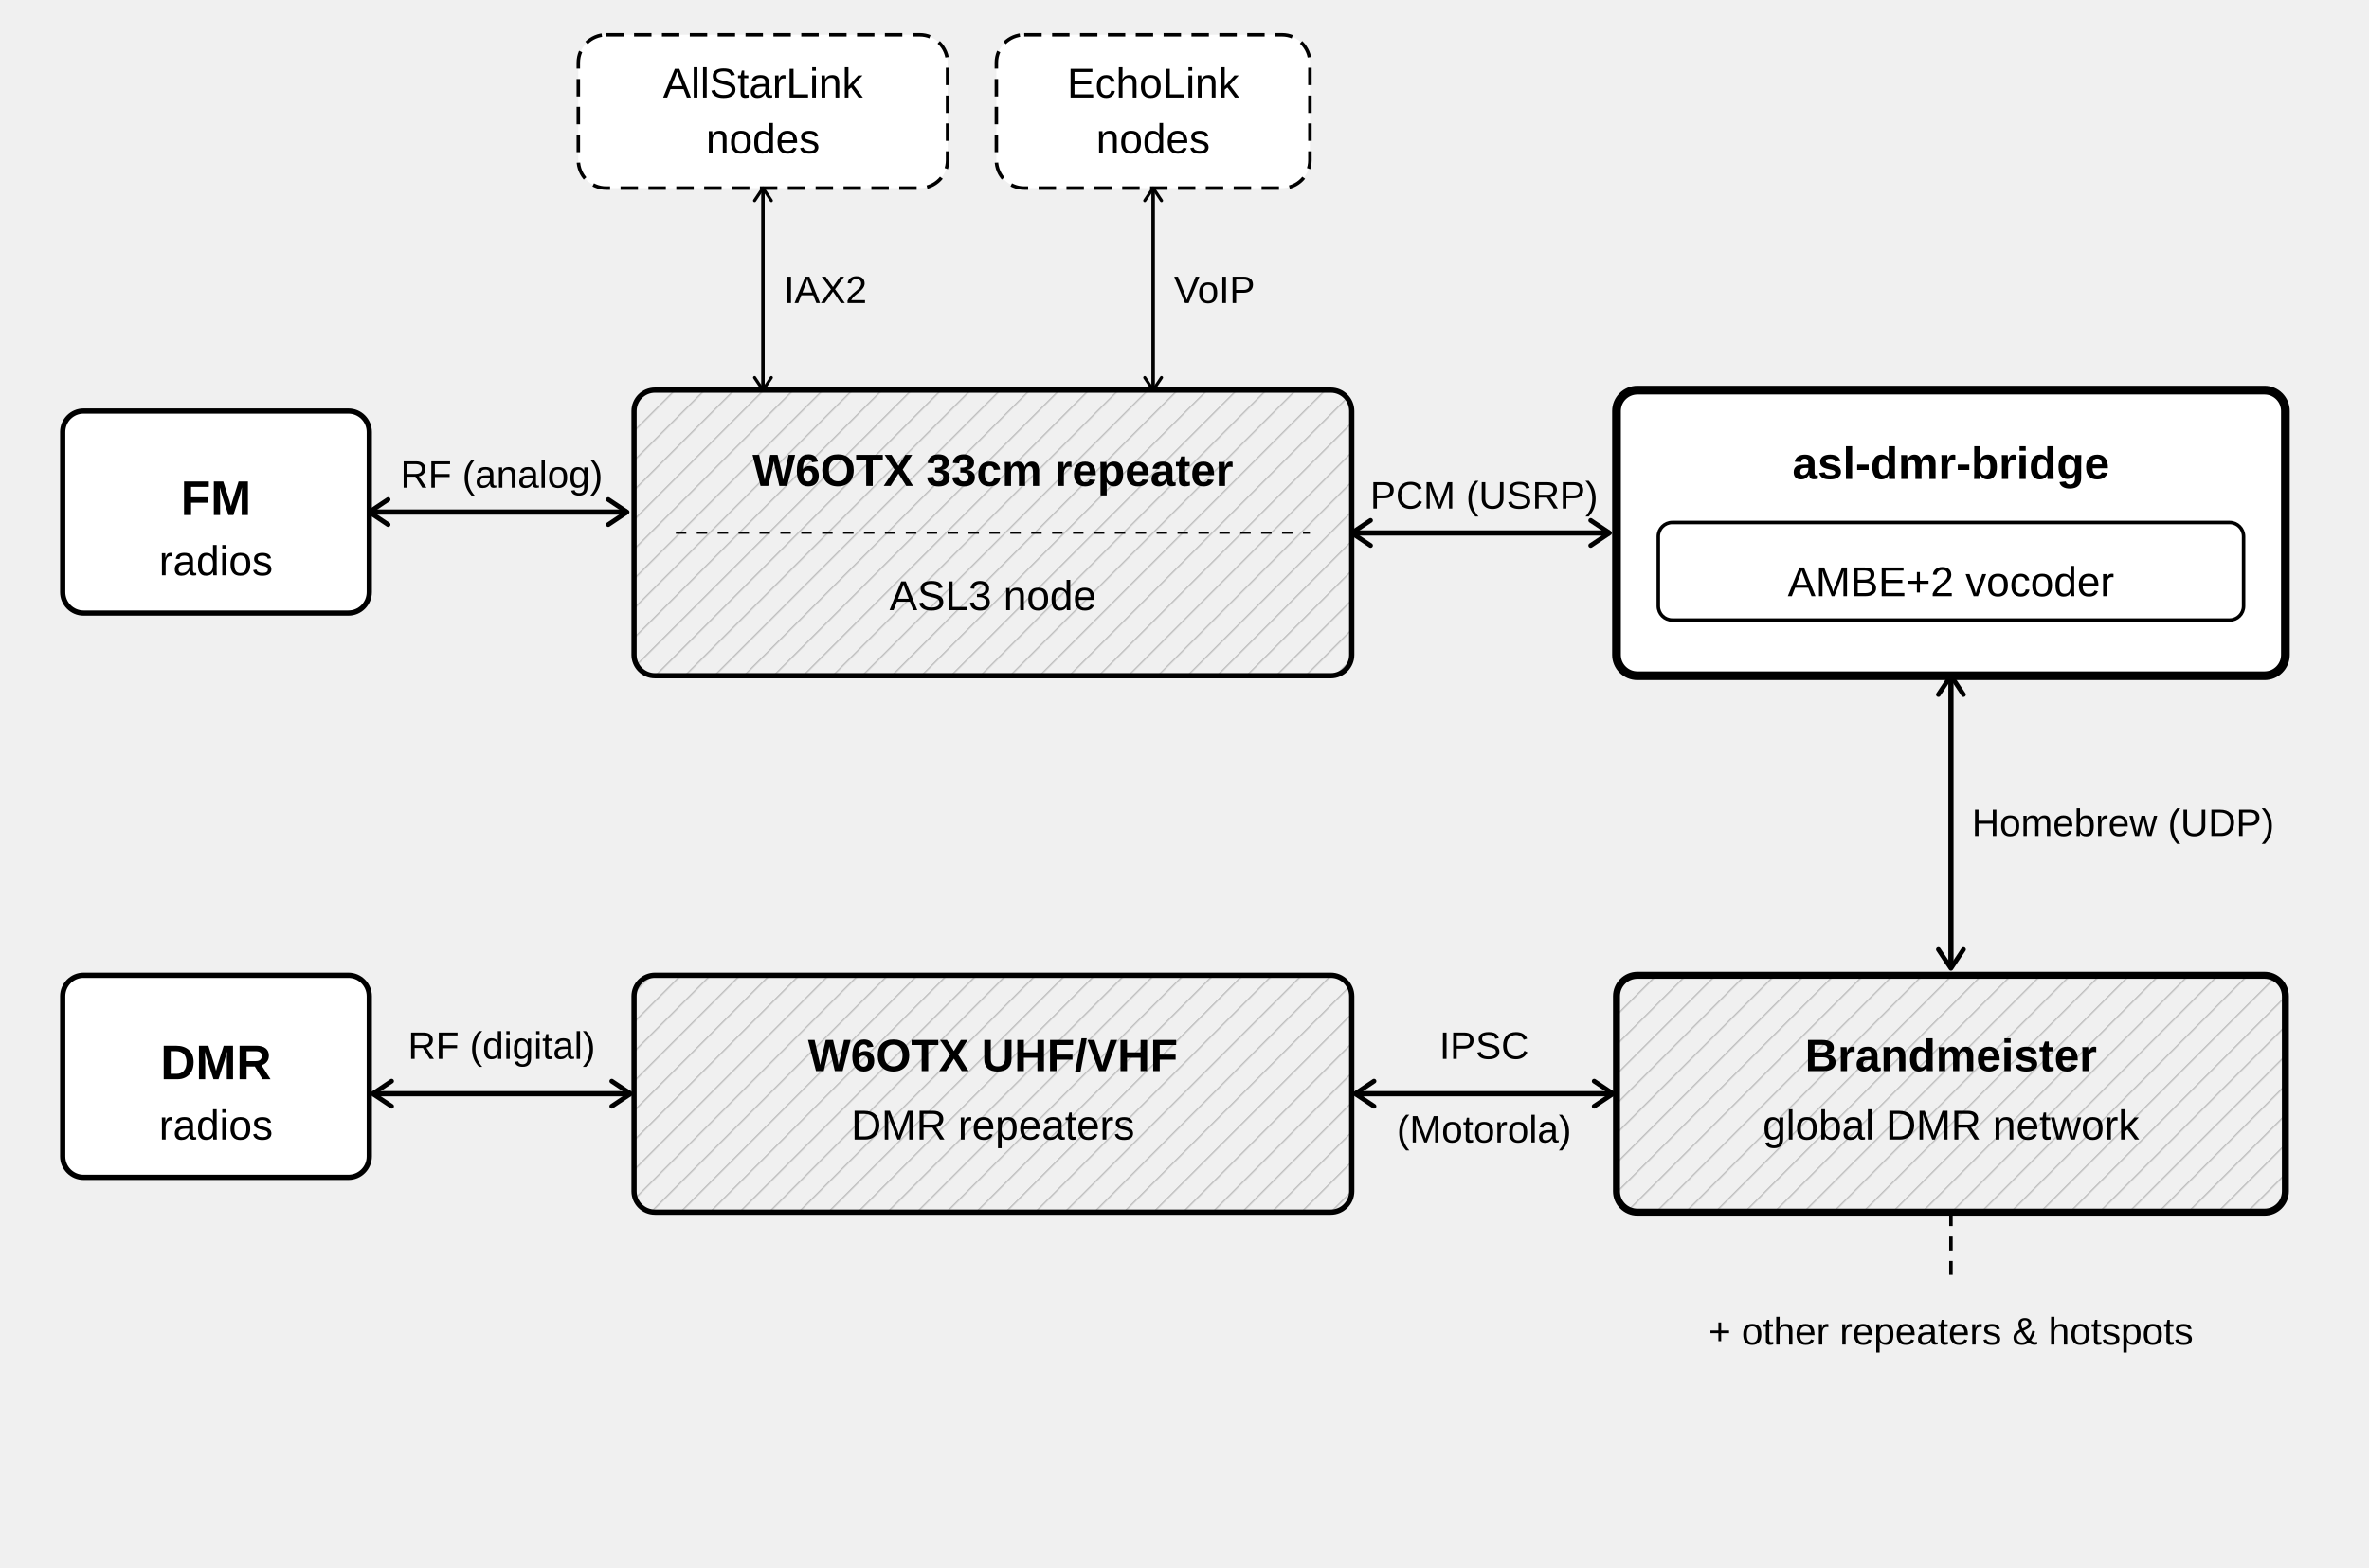
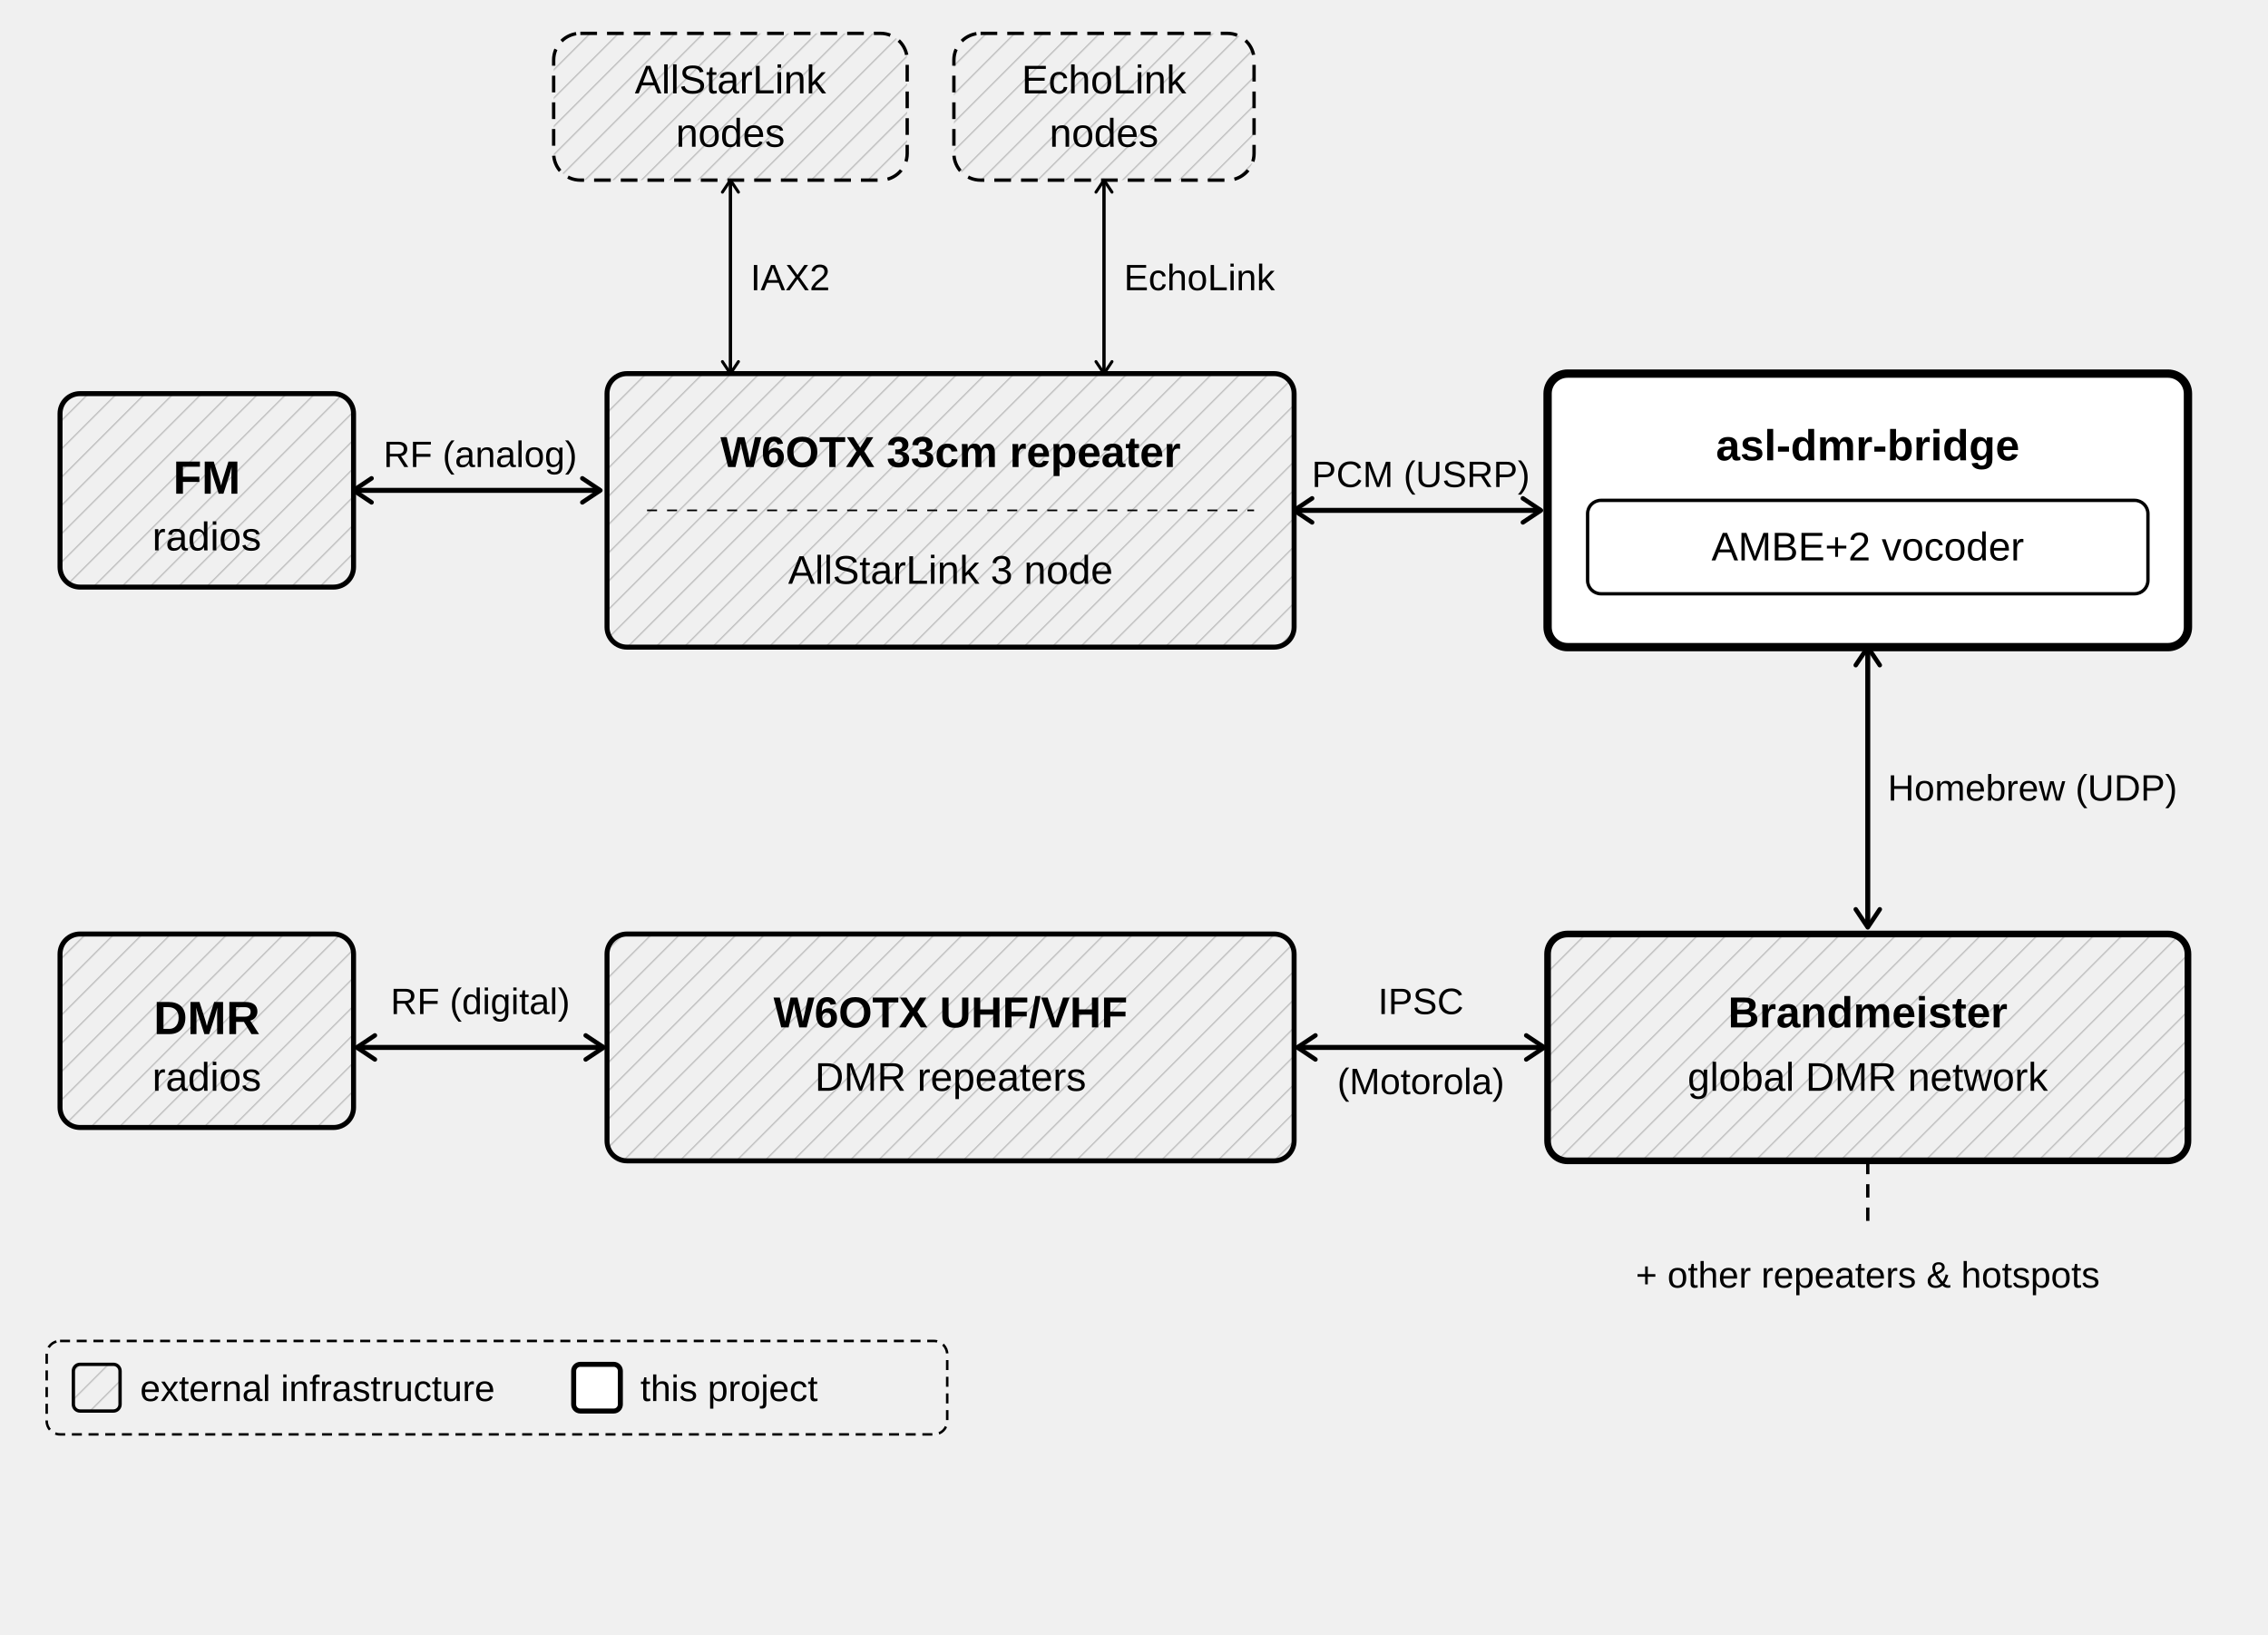
- <svg xmlns="http://www.w3.org/2000/svg" width="680" height="450" viewBox="0 0 680 450" role="img">
+ <svg xmlns="http://www.w3.org/2000/svg" width="680" height="490" viewBox="0 0 680 490" role="img">
  <defs>
    <marker id="arrow" viewBox="0 0 10 10" refX="8" refY="5" markerWidth="6" markerHeight="6" orient="auto-start-reverse">
      <path d="M2 1L8 5L2 9" fill="none" stroke="#000" stroke-width="1.5" stroke-linecap="round" stroke-linejoin="round" />
    </marker>
    <pattern id="hatch" patternUnits="userSpaceOnUse" width="6" height="6" patternTransform="rotate(45)">
      <line x1="0" y1="0" x2="0" y2="6" stroke="#000" stroke-width="0.8" stroke-opacity="0.2" />
    </pattern>
  </defs>
-   <rect x="166" y="10" width="106" height="44" rx="8" fill="white" stroke="#000" stroke-width="1" stroke-dasharray="5,3" />
+   <rect x="166" y="10" width="106" height="44" rx="8" fill="url(#hatch)" stroke="#000" stroke-width="1" stroke-dasharray="5,3" />
  <text font-family="Arial,Helvetica,sans-serif" font-size="12" x="219" y="28" text-anchor="middle">AllStarLink</text>
  <text font-family="Arial,Helvetica,sans-serif" font-size="12" x="219" y="44" text-anchor="middle">nodes</text>
-   <rect x="286" y="10" width="90" height="44" rx="8" fill="white" stroke="#000" stroke-width="1" stroke-dasharray="5,3" />
+   <rect x="286" y="10" width="90" height="44" rx="8" fill="url(#hatch)" stroke="#000" stroke-width="1" stroke-dasharray="5,3" />
  <text font-family="Arial,Helvetica,sans-serif" font-size="12" x="331" y="28" text-anchor="middle">EchoLink</text>
  <text font-family="Arial,Helvetica,sans-serif" font-size="12" x="331" y="44" text-anchor="middle">nodes</text>
  <line x1="219" y1="54" x2="219" y2="112" stroke="#000" stroke-width="1" marker-start="url(#arrow)" marker-end="url(#arrow)" />
  <text font-family="Arial,Helvetica,sans-serif" font-size="11" x="225" y="87" text-anchor="start">IAX2</text>
  <line x1="331" y1="54" x2="331" y2="112" stroke="#000" stroke-width="1" marker-start="url(#arrow)" marker-end="url(#arrow)" />
-   <text font-family="Arial,Helvetica,sans-serif" font-size="11" x="337" y="87" text-anchor="start">VoIP</text>
-   <rect x="18" y="118" width="88" height="58" rx="6" fill="white" stroke="#000" stroke-width="1.5" />
-   <text font-family="Arial,Helvetica,sans-serif" font-size="14" font-weight="bold" x="62" y="143" text-anchor="middle" dominant-baseline="central">FM</text>
-   <text font-family="Arial,Helvetica,sans-serif" font-size="12" x="62" y="161" text-anchor="middle" dominant-baseline="central">radios</text>
+   <text font-family="Arial,Helvetica,sans-serif" font-size="11" x="337" y="87" text-anchor="start">EchoLink</text>
+   <rect x="18" y="118" width="88" height="58" rx="6" fill="url(#hatch)" stroke="#000" stroke-width="1.5" />
+   <text font-family="Arial,Helvetica,sans-serif" font-size="14" font-weight="bold" x="62" y="148" text-anchor="middle">FM</text>
+   <text font-family="Arial,Helvetica,sans-serif" font-size="12" x="62" y="165" text-anchor="middle">radios</text>
  <line x1="106" y1="147" x2="180" y2="147" stroke="#000" stroke-width="1.5" marker-start="url(#arrow)" marker-end="url(#arrow)" />
  <text font-family="Arial,Helvetica,sans-serif" font-size="11" x="144" y="140" text-anchor="middle">RF (analog)</text>
  <rect x="182" y="112" width="206" height="82" rx="6" fill="url(#hatch)" stroke="#000" stroke-width="1.5" />
-   <text font-family="Arial,Helvetica,sans-serif" font-size="13" font-weight="bold" x="285" y="135" text-anchor="middle" dominant-baseline="central">W6OTX 33cm repeater</text>
+   <text font-family="Arial,Helvetica,sans-serif" font-size="13" font-weight="bold" x="285" y="140" text-anchor="middle">W6OTX 33cm repeater</text>
  <line x1="194" y1="153" x2="376" y2="153" stroke="#000" stroke-width="0.5" stroke-dasharray="3,3" />
-   <text font-family="Arial,Helvetica,sans-serif" font-size="12" x="285" y="171" text-anchor="middle" dominant-baseline="central">ASL3 node</text>
+   <text font-family="Arial,Helvetica,sans-serif" font-size="12" x="285" y="175" text-anchor="middle">AllStarLink 3 node</text>
  <line x1="388" y1="153" x2="462" y2="153" stroke="#000" stroke-width="1.5" marker-start="url(#arrow)" marker-end="url(#arrow)" />
  <text font-family="Arial,Helvetica,sans-serif" font-size="11" x="426" y="146" text-anchor="middle">PCM (USRP)</text>
  <rect x="464" y="112" width="192" height="82" rx="6" fill="white" stroke="#000" stroke-width="2.5" />
-   <text font-family="Arial,Helvetica,sans-serif" font-size="13" font-weight="bold" x="560" y="133" text-anchor="middle" dominant-baseline="central">asl-dmr-bridge</text>
+   <text font-family="Arial,Helvetica,sans-serif" font-size="13" font-weight="bold" x="560" y="138" text-anchor="middle">asl-dmr-bridge</text>
  <rect x="476" y="150" width="168" height="28" rx="4" fill="none" stroke="#000" stroke-width="1" />
-   <text font-family="Arial,Helvetica,sans-serif" font-size="12" x="560" y="167" text-anchor="middle" dominant-baseline="central">AMBE+2 vocoder</text>
+   <text font-family="Arial,Helvetica,sans-serif" font-size="12" x="560" y="168" text-anchor="middle">AMBE+2 vocoder</text>
  <line x1="560" y1="194" x2="560" y2="278" stroke="#000" stroke-width="1.5" marker-start="url(#arrow)" marker-end="url(#arrow)" />
  <text font-family="Arial,Helvetica,sans-serif" font-size="11" x="566" y="240" text-anchor="start">Homebrew (UDP)</text>
  <rect x="464" y="280" width="192" height="68" rx="6" fill="url(#hatch)" stroke="#000" stroke-width="2" />
-   <text font-family="Arial,Helvetica,sans-serif" font-size="13" font-weight="bold" x="560" y="303" text-anchor="middle" dominant-baseline="central">Brandmeister</text>
-   <text font-family="Arial,Helvetica,sans-serif" font-size="12" x="560" y="323" text-anchor="middle" dominant-baseline="central">global DMR network</text>
+   <text font-family="Arial,Helvetica,sans-serif" font-size="13" font-weight="bold" x="560" y="308" text-anchor="middle">Brandmeister</text>
+   <text font-family="Arial,Helvetica,sans-serif" font-size="12" x="560" y="327" text-anchor="middle">global DMR network</text>
  <rect x="182" y="280" width="206" height="68" rx="6" fill="url(#hatch)" stroke="#000" stroke-width="1.5" />
-   <text font-family="Arial,Helvetica,sans-serif" font-size="13" font-weight="bold" x="285" y="303" text-anchor="middle" dominant-baseline="central">W6OTX UHF/VHF</text>
-   <text font-family="Arial,Helvetica,sans-serif" font-size="12" x="285" y="323" text-anchor="middle" dominant-baseline="central">DMR repeaters</text>
+   <text font-family="Arial,Helvetica,sans-serif" font-size="13" font-weight="bold" x="285" y="308" text-anchor="middle">W6OTX UHF/VHF</text>
+   <text font-family="Arial,Helvetica,sans-serif" font-size="12" x="285" y="327" text-anchor="middle">DMR repeaters</text>
  <line x1="463" y1="314" x2="389" y2="314" stroke="#000" stroke-width="1.5" marker-start="url(#arrow)" marker-end="url(#arrow)" />
  <text font-family="Arial,Helvetica,sans-serif" font-size="11" x="426" y="304" text-anchor="middle">IPSC</text>
  <text font-family="Arial,Helvetica,sans-serif" font-size="11" x="426" y="328" text-anchor="middle">(Motorola)</text>
  <line x1="181" y1="314" x2="107" y2="314" stroke="#000" stroke-width="1.5" marker-start="url(#arrow)" marker-end="url(#arrow)" />
  <text font-family="Arial,Helvetica,sans-serif" font-size="11" x="144" y="304" text-anchor="middle">RF (digital)</text>
-   <rect x="18" y="280" width="88" height="58" rx="6" fill="white" stroke="#000" stroke-width="1.5" />
-   <text font-family="Arial,Helvetica,sans-serif" font-size="14" font-weight="bold" x="62" y="305" text-anchor="middle" dominant-baseline="central">DMR</text>
-   <text font-family="Arial,Helvetica,sans-serif" font-size="12" x="62" y="323" text-anchor="middle" dominant-baseline="central">radios</text>
+   <rect x="18" y="280" width="88" height="58" rx="6" fill="url(#hatch)" stroke="#000" stroke-width="1.5" />
+   <text font-family="Arial,Helvetica,sans-serif" font-size="14" font-weight="bold" x="62" y="310" text-anchor="middle">DMR</text>
+   <text font-family="Arial,Helvetica,sans-serif" font-size="12" x="62" y="327" text-anchor="middle">radios</text>
  <line x1="560" y1="348" x2="560" y2="368" stroke="#000" stroke-width="1" stroke-dasharray="4,3" />
  <text font-family="Arial,Helvetica,sans-serif" font-size="11" x="560" y="386" text-anchor="middle">+ other repeaters &amp; hotspots</text>
+   <rect x="14" y="402" width="270" height="28" rx="4" fill="none" stroke="#000" stroke-width="0.75" stroke-dasharray="3,2" />
+   <rect x="22" y="409" width="14" height="14" rx="2" fill="url(#hatch)" stroke="#000" stroke-width="1" />
+   <text font-family="Arial,Helvetica,sans-serif" font-size="11" x="42" y="420">external infrastructure</text>
+   <rect x="172" y="409" width="14" height="14" rx="2" fill="white" stroke="#000" stroke-width="1.5" />
+   <text font-family="Arial,Helvetica,sans-serif" font-size="11" x="192" y="420">this project</text>
</svg>
